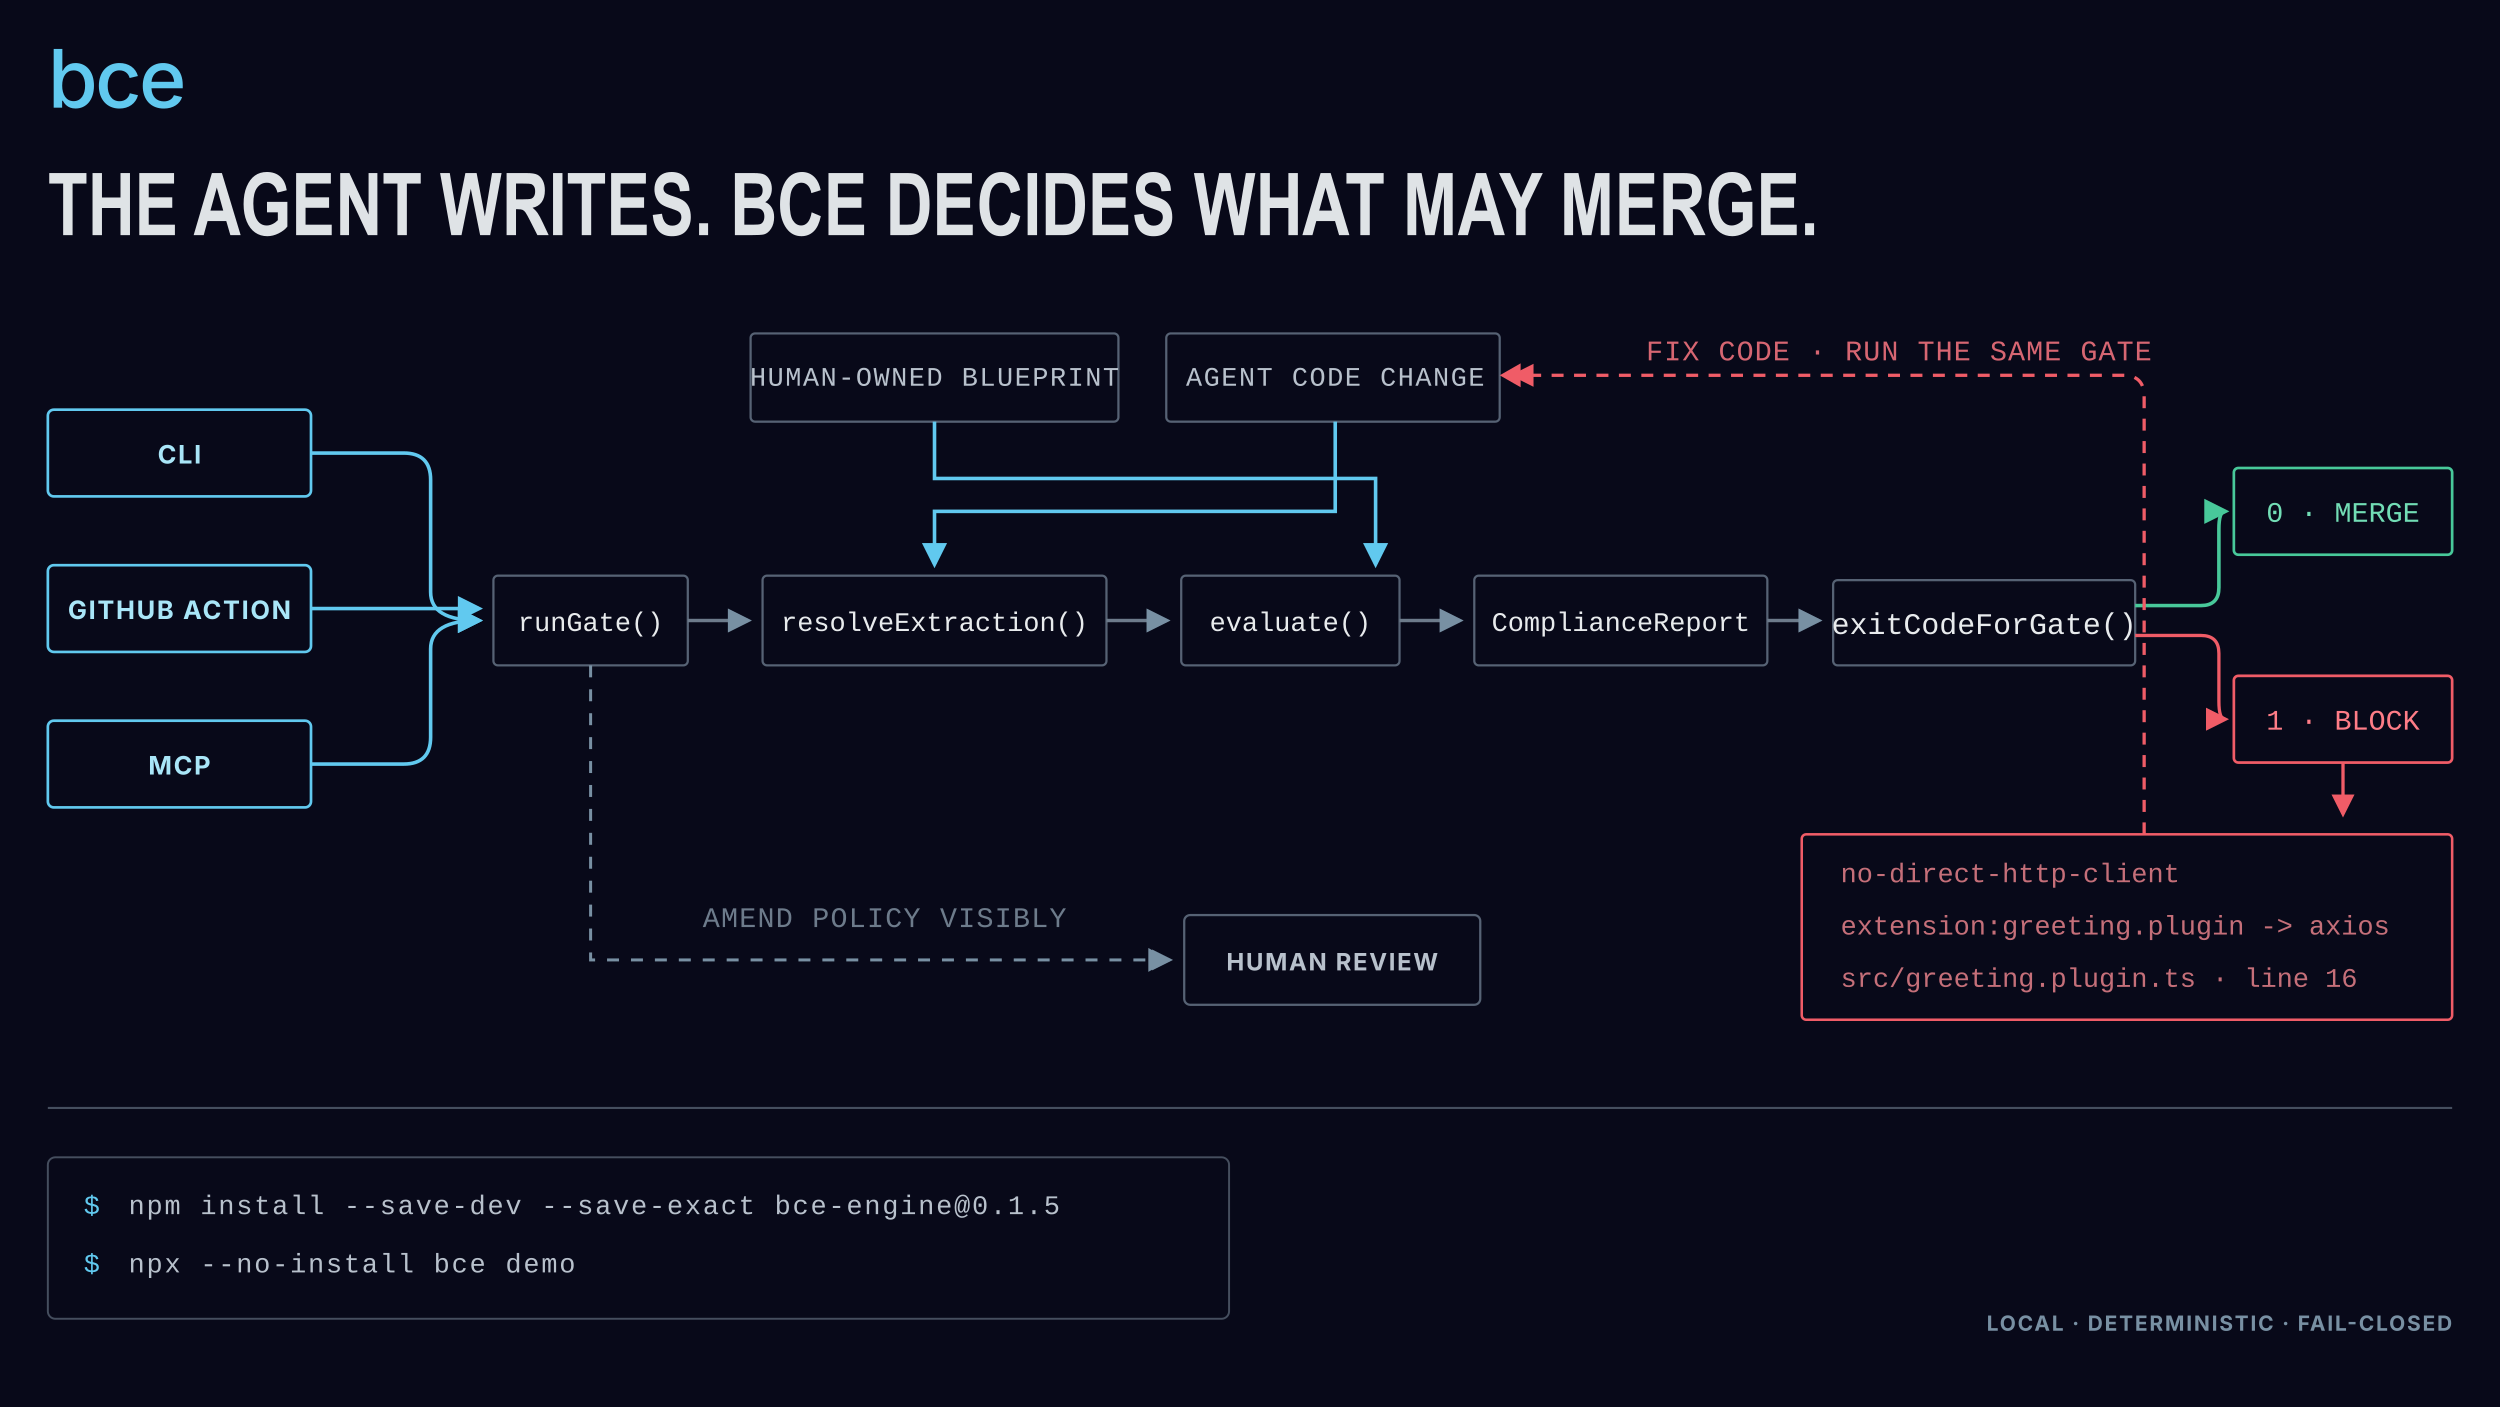
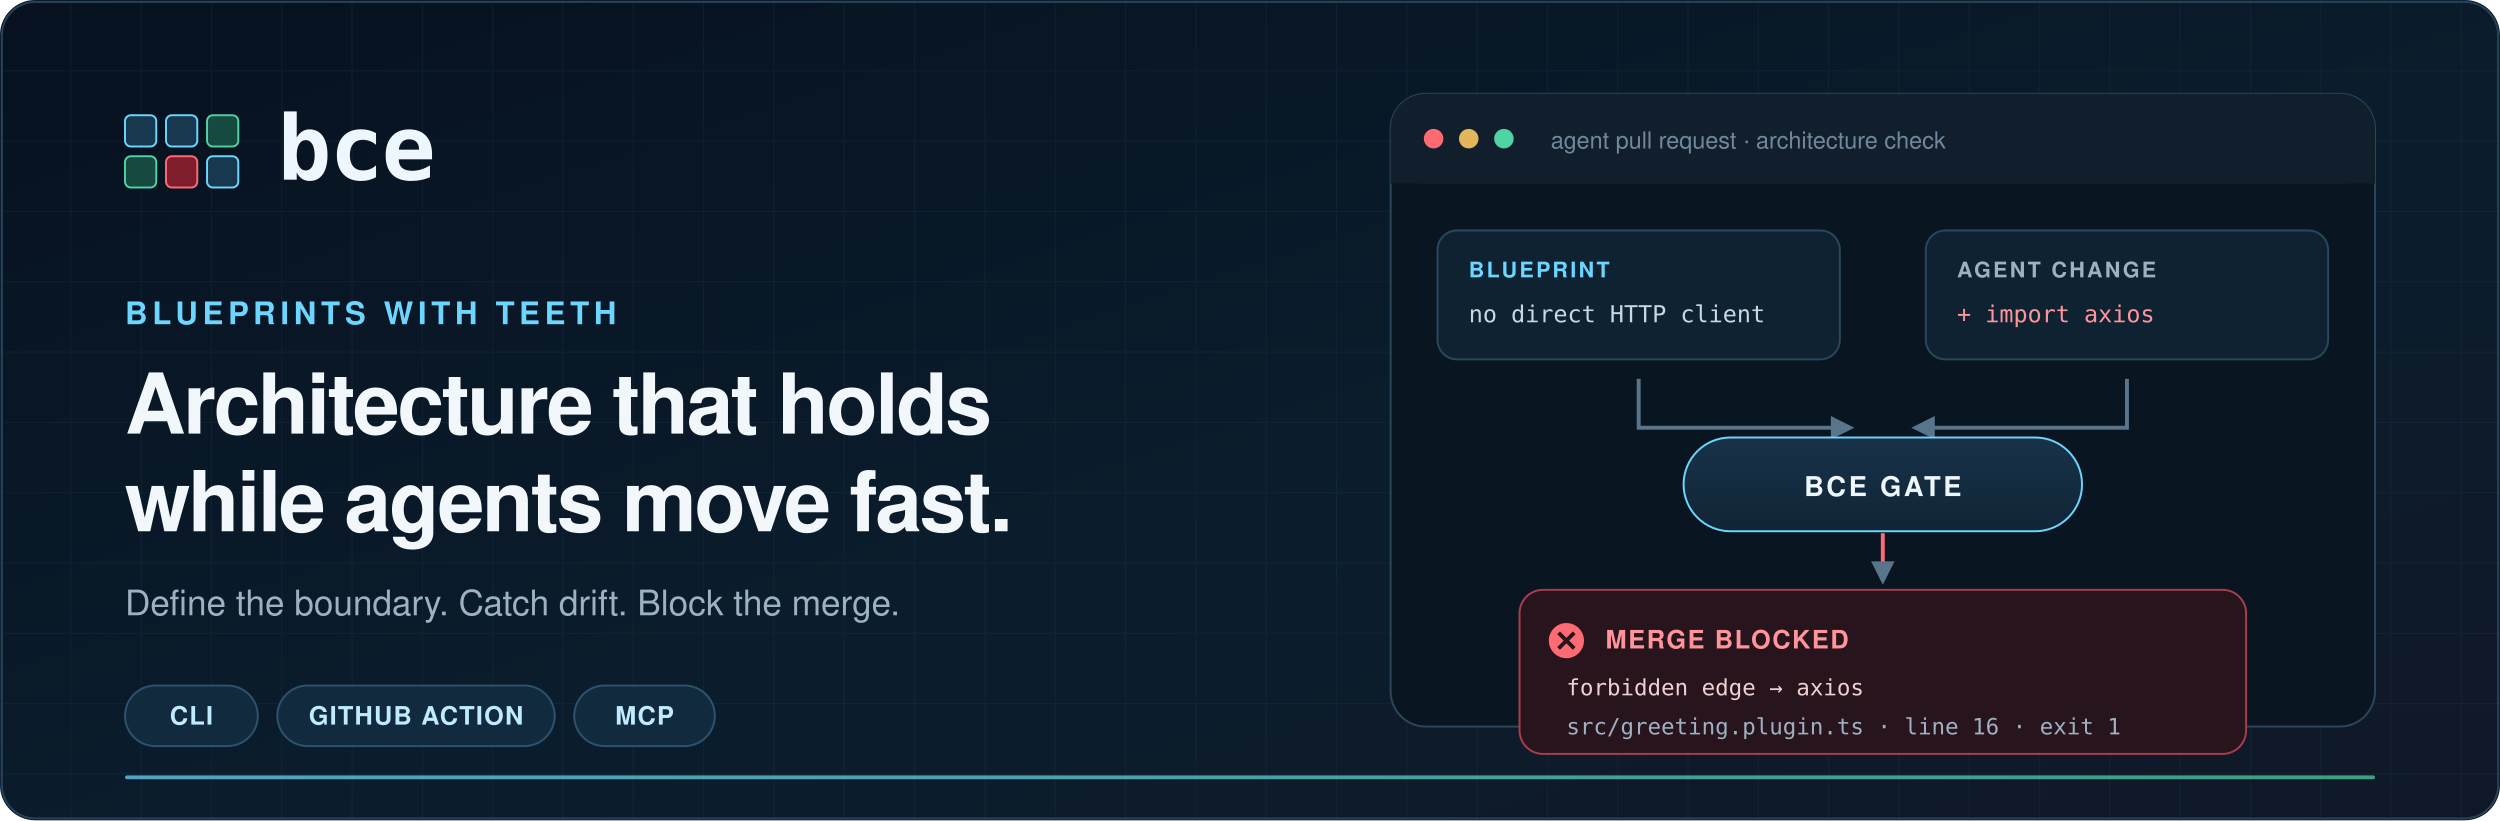
- <svg xmlns="http://www.w3.org/2000/svg" width="1672" height="941" viewBox="0 0 1672 941" role="img" aria-labelledby="title desc">
+ <svg xmlns="http://www.w3.org/2000/svg" width="1280" height="420" viewBox="0 0 1280 420" role="img" aria-labelledby="title desc">
  <defs>
-     <marker id="arrow-steel" viewBox="0 0 10 10" refX="8.2" refY="5" markerWidth="7" markerHeight="7" orient="auto">
-       <path d="M0 0L10 5L0 10Z" fill="#7890a3" />
+     <linearGradient id="bg" x1="0" y1="0" x2="1" y2="1">
+       <stop offset="0" stop-color="#07111f" />
+       <stop offset="0.58" stop-color="#0b1d2d" />
+       <stop offset="1" stop-color="#101827" />
+     </linearGradient>
+     <linearGradient id="brand" x1="0" y1="0" x2="1" y2="0">
+       <stop offset="0" stop-color="#6dd6ff" />
+       <stop offset="1" stop-color="#4ed3a3" />
+     </linearGradient>
+     <linearGradient id="gate" x1="0" y1="0" x2="0" y2="1">
+       <stop offset="0" stop-color="#183249" />
+       <stop offset="1" stop-color="#102536" />
+     </linearGradient>
+     <pattern id="grid" width="36" height="36" patternUnits="userSpaceOnUse">
+       <path d="M36 0H0V36" fill="none" stroke="#244058" stroke-width="1" stroke-opacity="0.22" />
+     </pattern>
+     <marker id="arrow" viewBox="0 0 10 10" refX="8" refY="5" markerWidth="6" markerHeight="6" orient="auto-start-reverse">
+       <path d="M0 0L10 5L0 10Z" fill="#58758c" />
    </marker>
-     <marker id="arrow-cyan" viewBox="0 0 10 10" refX="8.2" refY="5" markerWidth="7" markerHeight="7" orient="auto">
-       <path d="M0 0L10 5L0 10Z" fill="#61c9ef" />
-     </marker>
-     <marker id="arrow-green" viewBox="0 0 10 10" refX="8.2" refY="5" markerWidth="7" markerHeight="7" orient="auto">
-       <path d="M0 0L10 5L0 10Z" fill="#48c99a" />
-     </marker>
-     <marker id="arrow-red" viewBox="0 0 10 10" refX="8.2" refY="5" markerWidth="7" markerHeight="7" orient="auto">
-       <path d="M0 0L10 5L0 10Z" fill="#f05c67" />
-     </marker>
-     <style>
-       .display { font-family: "AvenirNextCondensed-Heavy", "Avenir Next Condensed", ui-sans-serif, sans-serif; }
-       .sans { font-family: ui-sans-serif, -apple-system, BlinkMacSystemFont, "Segoe UI", sans-serif; }
-       .mono { font-family: ui-monospace, "SFMono-Regular", Menlo, Consolas, "Liberation Mono", monospace; font-weight: 450; }
-       .node { fill: #080919; stroke: #566274; stroke-width: 1.5; }
-       .surface { fill: #080919; stroke: #61c9ef; stroke-width: 1.8; }
-       .route { fill: none; stroke: #6d7b8b; stroke-width: 2.3; marker-end: url(#arrow-steel); }
-       .route-cyan { fill: none; stroke: #61c9ef; stroke-width: 2.4; marker-end: url(#arrow-cyan); }
-       .route-red { fill: none; stroke: #f05c67; stroke-width: 2.2; marker-end: url(#arrow-red); }
-       .route-governance { fill: none; stroke: #7890a3; stroke-width: 2; stroke-dasharray: 8 8; marker-end: url(#arrow-steel); }
-     </style>
  </defs>
-   <rect width="1672" height="941" fill="#080919" />
-   <g class="sans">
-     <text x="32" y="72" font-size="54" font-weight="500" letter-spacing="-1.8" fill="#61c9ef">bce</text>
-     <g transform="translate(32 103) scale(.92 1)" fill="#dfe3e6" aria-hidden="true">
-       <g transform="translate(0 54.26172)">
-         <path d="M 11.129 0 L 11.129 -34.492 L 1.02 -34.492 L 1.02 -41.516 L 28.066 -41.516 L 28.066 -34.492 L 17.984 -34.492 L 17.984 0 Z M 11.129 0 " />
+   <rect width="1280" height="420" rx="18" fill="url(#bg)" />
+   <rect width="1280" height="420" rx="18" fill="url(#grid)" />
+   <rect x="1" y="1" width="1278" height="418" rx="17" fill="none" stroke="#274157" />
+   <g font-family="ui-sans-serif, -apple-system, BlinkMacSystemFont, Segoe UI, Helvetica, Arial, sans-serif">
+     <g transform="translate(64 58)">
+       <g aria-label="BCE mark">
+         <rect x="0" y="1" width="16" height="16" rx="3" fill="#17384f" stroke="#6dd6ff" />
+         <rect x="21" y="1" width="16" height="16" rx="3" fill="#17384f" stroke="#6dd6ff" />
+         <rect x="42" y="1" width="16" height="16" rx="3" fill="#164a40" stroke="#4ed3a3" />
+         <rect x="0" y="22" width="16" height="16" rx="3" fill="#164a40" stroke="#4ed3a3" />
+         <rect x="21" y="22" width="16" height="16" rx="3" fill="#7f1d2d" stroke="#ff6b73" />
+         <rect x="42" y="22" width="16" height="16" rx="3" fill="#17384f" stroke="#6dd6ff" />
      </g>
-       <g transform="translate(29 54.26172)">
-         <path d="M 3.484 0 L 3.484 -41.516 L 10.336 -41.516 L 10.336 -25.176 L 23.816 -25.176 L 23.816 -41.516 L 30.699 -41.516 L 30.699 0 L 23.816 0 L 23.816 -18.152 L 10.336 -18.152 L 10.336 0 Z M 3.484 0 " />
-       </g>
-       <g transform="translate(63 54.26172)">
-         <path d="M 3.484 0 L 3.484 -41.516 L 28.746 -41.516 L 28.746 -34.492 L 10.336 -34.492 L 10.336 -25.289 L 27.441 -25.289 L 27.441 -18.297 L 10.336 -18.297 L 10.336 -6.996 L 29.367 -6.996 L 29.367 0 Z M 3.484 0 " />
-       </g>
-       <g transform="translate(106 54.26172)">
-         <path d="M 34.156 0 L 26.68 0 L 23.703 -9.43 L 10.109 -9.43 L 7.305 0 L 0 0 L 13.254 -41.516 L 20.531 -41.516 Z M 21.496 -16.426 L 16.82 -31.832 L 12.207 -16.426 Z M 21.496 -16.426 " />
-       </g>
-       <g transform="translate(140 54.26172)">
-         <path d="M 19.312 -15.266 L 19.312 -22.258 L 34.125 -22.258 L 34.125 -5.719 C 32.633 -3.965 30.52 -2.453 27.781 -1.188 C 25.043 0.078 22.297 0.707 19.539 0.707 C 16.18 0.707 13.215 -0.117 10.648 -1.77 C 8.082 -3.422 6.047 -5.895 4.547 -9.191 C 3.047 -12.484 2.293 -16.359 2.293 -20.816 C 2.293 -25.383 3.055 -29.293 4.574 -32.539 C 6.094 -35.789 8.066 -38.215 10.492 -39.82 C 12.918 -41.422 15.82 -42.227 19.203 -42.227 C 23.262 -42.227 26.512 -41.191 28.957 -39.125 C 31.402 -37.059 32.973 -34.023 33.672 -30.02 L 26.875 -28.461 C 26.367 -30.594 25.43 -32.227 24.07 -33.359 C 22.711 -34.492 21.09 -35.062 19.203 -35.062 C 16.273 -35.062 13.906 -33.922 12.094 -31.648 C 10.281 -29.375 9.375 -25.902 9.375 -21.242 C 9.375 -16.238 10.355 -12.434 12.32 -9.828 C 14 -7.582 16.273 -6.457 19.145 -6.457 C 20.484 -6.457 21.879 -6.773 23.32 -7.406 C 24.766 -8.039 26.055 -8.902 27.188 -9.996 L 27.188 -15.266 Z M 19.312 -15.266 " />
-       </g>
-       <g transform="translate(177 54.26172)">
-         <path d="M 3.484 0 L 3.484 -41.516 L 28.746 -41.516 L 28.746 -34.492 L 10.336 -34.492 L 10.336 -25.289 L 27.441 -25.289 L 27.441 -18.297 L 10.336 -18.297 L 10.336 -6.996 L 29.367 -6.996 L 29.367 0 Z M 3.484 0 " />
-       </g>
-       <g transform="translate(209 54.26172)">
-         <path d="M 3.539 0 L 3.539 -41.516 L 10.223 -41.516 L 24.156 -13.793 L 24.156 -41.516 L 30.559 -41.516 L 30.559 0 L 23.648 0 L 9.941 -27.074 L 9.941 0 Z M 3.539 0 " />
-       </g>
-       <g transform="translate(243 54.26172)">
-         <path d="M 11.129 0 L 11.129 -34.492 L 1.02 -34.492 L 1.02 -41.516 L 28.066 -41.516 L 28.066 -34.492 L 17.984 -34.492 L 17.984 0 Z M 11.129 0 " />
-       </g>
-       <g transform="translate(285 54.26172)">
-         <path d="M 8.27 0 L 0.141 -41.516 L 7.195 -41.516 L 12.289 -13 L 18.523 -41.516 L 26.707 -41.516 L 32.68 -12.516 L 37.922 -41.516 L 44.832 -41.516 L 36.562 0 L 29.254 0 L 22.457 -31.039 L 15.719 0 Z M 8.27 0 " />
-       </g>
-       <g transform="translate(330 54.26172)">
-         <path d="M 3.484 0 L 3.484 -41.516 L 17.953 -41.516 C 21.656 -41.516 24.297 -41.145 25.883 -40.398 C 27.469 -39.652 28.773 -38.359 29.793 -36.52 C 30.812 -34.68 31.32 -32.473 31.32 -29.906 C 31.32 -26.66 30.543 -24.043 28.984 -22.062 C 27.43 -20.078 25.215 -18.832 22.344 -18.324 C 23.816 -17.266 25.035 -16.109 26 -14.855 C 26.961 -13.598 28.273 -11.348 29.934 -8.102 L 34.07 0 L 25.883 0 L 20.898 -9.035 C 19.105 -12.301 17.891 -14.344 17.246 -15.164 C 16.605 -15.984 15.926 -16.555 15.207 -16.863 C 14.492 -17.176 13.34 -17.332 11.754 -17.332 L 10.336 -17.332 L 10.336 0 Z M 10.336 -23.961 L 15.434 -23.961 C 18.551 -23.961 20.531 -24.098 21.383 -24.371 C 22.23 -24.645 22.922 -25.195 23.449 -26.027 C 23.977 -26.859 24.242 -27.961 24.242 -29.34 C 24.242 -30.66 23.977 -31.723 23.449 -32.527 C 22.922 -33.328 22.203 -33.879 21.297 -34.184 C 20.656 -34.391 18.797 -34.492 15.719 -34.492 L 10.336 -34.492 Z M 10.336 -23.961 " />
-       </g>
-       <g transform="translate(364 54.26172)">
-         <path d="M 3.258 0 L 3.258 -41.516 L 10.109 -41.516 L 10.109 0 Z M 3.258 0 " />
-       </g>
-       <g transform="translate(377 54.26172)">
-         <path d="M 11.129 0 L 11.129 -34.492 L 1.02 -34.492 L 1.02 -41.516 L 28.066 -41.516 L 28.066 -34.492 L 17.984 -34.492 L 17.984 0 Z M 11.129 0 " />
-       </g>
-       <g transform="translate(406 54.26172)">
-         <path d="M 3.484 0 L 3.484 -41.516 L 28.746 -41.516 L 28.746 -34.492 L 10.336 -34.492 L 10.336 -25.289 L 27.441 -25.289 L 27.441 -18.297 L 10.336 -18.297 L 10.336 -6.996 L 29.367 -6.996 L 29.367 0 Z M 3.484 0 " />
-       </g>
-       <g transform="translate(438 54.26172)">
-         <path d="M 1.727 -13.508 L 8.438 -14.301 C 9.195 -8.996 11.668 -6.344 15.859 -6.344 C 17.938 -6.344 19.57 -6.887 20.758 -7.973 C 21.949 -9.059 22.543 -10.402 22.543 -12.008 C 22.543 -12.953 22.336 -13.754 21.922 -14.414 C 21.504 -15.074 20.871 -15.617 20.023 -16.043 C 19.172 -16.469 17.113 -17.18 13.848 -18.18 C 10.922 -19.07 8.781 -20.031 7.422 -21.07 C 6.062 -22.109 4.98 -23.473 4.176 -25.164 C 3.375 -26.852 2.973 -28.668 2.973 -30.613 C 2.973 -32.879 3.488 -34.918 4.516 -36.73 C 5.547 -38.543 6.969 -39.914 8.781 -40.836 C 10.594 -41.762 12.828 -42.227 15.492 -42.227 C 19.492 -42.227 22.617 -41.141 24.867 -38.969 C 27.113 -36.797 28.301 -33.691 28.434 -29.652 L 21.551 -29.281 C 21.25 -31.512 20.598 -33.07 19.598 -33.957 C 18.598 -34.844 17.172 -35.289 15.32 -35.289 C 13.469 -35.289 12.047 -34.898 11.047 -34.125 C 10.047 -33.352 9.543 -32.391 9.543 -31.238 C 9.543 -30.105 9.996 -29.152 10.902 -28.375 C 11.809 -27.602 13.895 -26.754 17.164 -25.828 C 20.617 -24.828 23.113 -23.773 24.652 -22.672 C 26.191 -21.566 27.367 -20.141 28.18 -18.395 C 28.992 -16.648 29.398 -14.527 29.398 -12.035 C 29.398 -8.43 28.289 -5.398 26.07 -2.945 C 23.852 -0.492 20.383 0.734 15.66 0.734 C 7.316 0.734 2.672 -4.012 1.727 -13.508 Z M 1.727 -13.508 " />
-       </g>
-       <g transform="translate(470 54.26172)">
-         <path d="M 3.426 0 L 3.426 -7.957 L 9.969 -7.957 L 9.969 0 Z M 3.426 0 " />
-       </g>
-       <g transform="translate(496 54.26172)">
-         <path d="M 3.453 -41.516 L 17.078 -41.516 C 20.797 -41.516 23.41 -41.18 24.922 -40.5 C 26.434 -39.82 27.707 -38.621 28.746 -36.902 C 29.785 -35.184 30.305 -33.238 30.305 -31.066 C 30.305 -29.066 29.859 -27.258 28.973 -25.645 C 28.086 -24.031 26.934 -22.836 25.516 -22.062 C 27.535 -21.344 29.117 -20.117 30.262 -18.379 C 31.402 -16.641 31.973 -14.527 31.973 -12.035 C 31.973 -9.016 31.246 -6.461 29.793 -4.375 C 28.34 -2.289 26.621 -1 24.641 -0.508 C 23.262 -0.168 20.059 0 15.039 0 L 3.453 0 Z M 10.309 -34.609 L 10.309 -25.008 L 14.84 -25.008 C 17.559 -25.008 19.238 -25.055 19.883 -25.148 C 21.051 -25.336 21.969 -25.832 22.629 -26.637 C 23.289 -27.438 23.617 -28.527 23.617 -29.906 C 23.617 -31.133 23.352 -32.129 22.812 -32.895 C 22.273 -33.66 21.621 -34.137 20.859 -34.324 C 20.094 -34.512 17.898 -34.609 14.273 -34.609 Z M 10.309 -18.098 L 10.309 -6.996 L 16.68 -6.996 C 19.477 -6.996 21.27 -7.141 22.062 -7.434 C 22.855 -7.727 23.52 -8.301 24.059 -9.16 C 24.598 -10.02 24.867 -11.109 24.867 -12.434 C 24.867 -13.793 24.578 -14.91 24 -15.789 C 23.426 -16.668 22.66 -17.27 21.707 -17.602 C 20.754 -17.93 18.805 -18.098 15.859 -18.098 Z M 10.309 -18.098 " />
-       </g>
-       <g transform="translate(530 54.26172)">
-         <path d="M 25.262 -15.266 L 31.918 -12.688 C 30.879 -8.043 29.152 -4.648 26.734 -2.508 C 24.316 -0.363 21.344 0.707 17.812 0.707 C 13.375 0.707 9.781 -1 7.023 -4.418 C 3.852 -8.363 2.266 -13.688 2.266 -20.391 C 2.266 -27.469 3.859 -33.012 7.051 -37.016 C 9.828 -40.488 13.555 -42.227 18.238 -42.227 C 22.051 -42.227 25.242 -40.922 27.812 -38.316 C 29.641 -36.469 30.984 -33.719 31.832 -30.078 L 25.035 -28.094 C 24.602 -30.34 23.738 -32.062 22.445 -33.262 C 21.152 -34.461 19.625 -35.062 17.871 -35.062 C 15.359 -35.062 13.312 -33.965 11.727 -31.773 C 10.141 -29.586 9.344 -25.969 9.344 -20.93 C 9.344 -15.699 10.121 -11.98 11.668 -9.77 C 13.215 -7.562 15.227 -6.457 17.699 -6.457 C 19.512 -6.457 21.078 -7.16 22.402 -8.566 C 23.723 -9.973 24.676 -12.207 25.262 -15.266 Z M 25.262 -15.266 " />
-       </g>
-       <g transform="translate(564 54.26172)">
-         <path d="M 3.484 0 L 3.484 -41.516 L 28.746 -41.516 L 28.746 -34.492 L 10.336 -34.492 L 10.336 -25.289 L 27.441 -25.289 L 27.441 -18.297 L 10.336 -18.297 L 10.336 -6.996 L 29.367 -6.996 L 29.367 0 Z M 3.484 0 " />
-       </g>
-       <g transform="translate(609 54.26172)">
-         <path d="M 3.426 -41.516 L 15.973 -41.516 C 19.145 -41.516 21.539 -41.164 23.152 -40.457 C 24.766 -39.75 26.254 -38.555 27.613 -36.875 C 28.973 -35.195 30.039 -33.012 30.812 -30.332 C 31.586 -27.648 31.973 -24.316 31.973 -20.336 C 31.973 -16.746 31.566 -13.625 30.758 -10.973 C 29.945 -8.32 28.914 -6.223 27.668 -4.672 C 26.422 -3.125 24.918 -1.957 23.152 -1.176 C 21.387 -0.391 19.117 0 16.34 0 L 3.426 0 Z M 10.281 -34.492 L 10.281 -6.996 L 15.434 -6.996 C 17.645 -6.996 19.242 -7.203 20.234 -7.617 C 21.227 -8.031 22.039 -8.66 22.672 -9.5 C 23.305 -10.34 23.828 -11.668 24.242 -13.48 C 24.656 -15.293 24.867 -17.68 24.867 -20.645 C 24.867 -23.723 24.652 -26.148 24.227 -27.922 C 23.805 -29.699 23.141 -31.094 22.246 -32.117 C 21.348 -33.137 20.258 -33.805 18.977 -34.125 C 18.012 -34.371 16.152 -34.492 13.395 -34.492 Z M 10.281 -34.492 " />
-       </g>
-       <g transform="translate(643 54.26172)">
-         <path d="M 3.484 0 L 3.484 -41.516 L 28.746 -41.516 L 28.746 -34.492 L 10.336 -34.492 L 10.336 -25.289 L 27.441 -25.289 L 27.441 -18.297 L 10.336 -18.297 L 10.336 -6.996 L 29.367 -6.996 L 29.367 0 Z M 3.484 0 " />
-       </g>
-       <g transform="translate(675 54.26172)">
-         <path d="M 25.262 -15.266 L 31.918 -12.688 C 30.879 -8.043 29.152 -4.648 26.734 -2.508 C 24.316 -0.363 21.344 0.707 17.812 0.707 C 13.375 0.707 9.781 -1 7.023 -4.418 C 3.852 -8.363 2.266 -13.688 2.266 -20.391 C 2.266 -27.469 3.859 -33.012 7.051 -37.016 C 9.828 -40.488 13.555 -42.227 18.238 -42.227 C 22.051 -42.227 25.242 -40.922 27.812 -38.316 C 29.641 -36.469 30.984 -33.719 31.832 -30.078 L 25.035 -28.094 C 24.602 -30.34 23.738 -32.062 22.445 -33.262 C 21.152 -34.461 19.625 -35.062 17.871 -35.062 C 15.359 -35.062 13.312 -33.965 11.727 -31.773 C 10.141 -29.586 9.344 -25.969 9.344 -20.93 C 9.344 -15.699 10.121 -11.98 11.668 -9.77 C 13.215 -7.562 15.227 -6.457 17.699 -6.457 C 19.512 -6.457 21.078 -7.16 22.402 -8.566 C 23.723 -9.973 24.676 -12.207 25.262 -15.266 Z M 25.262 -15.266 " />
-       </g>
-       <g transform="translate(709 54.26172)">
-         <path d="M 3.258 0 L 3.258 -41.516 L 10.109 -41.516 L 10.109 0 Z M 3.258 0 " />
-       </g>
-       <g transform="translate(722 54.26172)">
-         <path d="M 3.426 -41.516 L 15.973 -41.516 C 19.145 -41.516 21.539 -41.164 23.152 -40.457 C 24.766 -39.75 26.254 -38.555 27.613 -36.875 C 28.973 -35.195 30.039 -33.012 30.812 -30.332 C 31.586 -27.648 31.973 -24.316 31.973 -20.336 C 31.973 -16.746 31.566 -13.625 30.758 -10.973 C 29.945 -8.32 28.914 -6.223 27.668 -4.672 C 26.422 -3.125 24.918 -1.957 23.152 -1.176 C 21.387 -0.391 19.117 0 16.34 0 L 3.426 0 Z M 10.281 -34.492 L 10.281 -6.996 L 15.434 -6.996 C 17.645 -6.996 19.242 -7.203 20.234 -7.617 C 21.227 -8.031 22.039 -8.66 22.672 -9.5 C 23.305 -10.34 23.828 -11.668 24.242 -13.48 C 24.656 -15.293 24.867 -17.68 24.867 -20.645 C 24.867 -23.723 24.652 -26.148 24.227 -27.922 C 23.805 -29.699 23.141 -31.094 22.246 -32.117 C 21.348 -33.137 20.258 -33.805 18.977 -34.125 C 18.012 -34.371 16.152 -34.492 13.395 -34.492 Z M 10.281 -34.492 " />
-       </g>
-       <g transform="translate(756 54.26172)">
-         <path d="M 3.484 0 L 3.484 -41.516 L 28.746 -41.516 L 28.746 -34.492 L 10.336 -34.492 L 10.336 -25.289 L 27.441 -25.289 L 27.441 -18.297 L 10.336 -18.297 L 10.336 -6.996 L 29.367 -6.996 L 29.367 0 Z M 3.484 0 " />
-       </g>
-       <g transform="translate(788 54.26172)">
-         <path d="M 1.727 -13.508 L 8.438 -14.301 C 9.195 -8.996 11.668 -6.344 15.859 -6.344 C 17.938 -6.344 19.57 -6.887 20.758 -7.973 C 21.949 -9.059 22.543 -10.402 22.543 -12.008 C 22.543 -12.953 22.336 -13.754 21.922 -14.414 C 21.504 -15.074 20.871 -15.617 20.023 -16.043 C 19.172 -16.469 17.113 -17.18 13.848 -18.18 C 10.922 -19.07 8.781 -20.031 7.422 -21.07 C 6.062 -22.109 4.98 -23.473 4.176 -25.164 C 3.375 -26.852 2.973 -28.668 2.973 -30.613 C 2.973 -32.879 3.488 -34.918 4.516 -36.73 C 5.547 -38.543 6.969 -39.914 8.781 -40.836 C 10.594 -41.762 12.828 -42.227 15.492 -42.227 C 19.492 -42.227 22.617 -41.141 24.867 -38.969 C 27.113 -36.797 28.301 -33.691 28.434 -29.652 L 21.551 -29.281 C 21.25 -31.512 20.598 -33.07 19.598 -33.957 C 18.598 -34.844 17.172 -35.289 15.32 -35.289 C 13.469 -35.289 12.047 -34.898 11.047 -34.125 C 10.047 -33.352 9.543 -32.391 9.543 -31.238 C 9.543 -30.105 9.996 -29.152 10.902 -28.375 C 11.809 -27.602 13.895 -26.754 17.164 -25.828 C 20.617 -24.828 23.113 -23.773 24.652 -22.672 C 26.191 -21.566 27.367 -20.141 28.18 -18.395 C 28.992 -16.648 29.398 -14.527 29.398 -12.035 C 29.398 -8.43 28.289 -5.398 26.07 -2.945 C 23.852 -0.492 20.383 0.734 15.66 0.734 C 7.316 0.734 2.672 -4.012 1.727 -13.508 Z M 1.727 -13.508 " />
-       </g>
-       <g transform="translate(833 54.26172)">
-         <path d="M 8.27 0 L 0.141 -41.516 L 7.195 -41.516 L 12.289 -13 L 18.523 -41.516 L 26.707 -41.516 L 32.68 -12.516 L 37.922 -41.516 L 44.832 -41.516 L 36.562 0 L 29.254 0 L 22.457 -31.039 L 15.719 0 Z M 8.27 0 " />
-       </g>
-       <g transform="translate(878 54.26172)">
-         <path d="M 3.484 0 L 3.484 -41.516 L 10.336 -41.516 L 10.336 -25.176 L 23.816 -25.176 L 23.816 -41.516 L 30.699 -41.516 L 30.699 0 L 23.816 0 L 23.816 -18.152 L 10.336 -18.152 L 10.336 0 Z M 3.484 0 " />
-       </g>
-       <g transform="translate(912 54.26172)">
-         <path d="M 34.156 0 L 26.68 0 L 23.703 -9.43 L 10.109 -9.43 L 7.305 0 L 0 0 L 13.254 -41.516 L 20.531 -41.516 Z M 21.496 -16.426 L 16.82 -31.832 L 12.207 -16.426 Z M 21.496 -16.426 " />
-       </g>
-       <g transform="translate(943 54.26172)">
-         <path d="M 11.129 0 L 11.129 -34.492 L 1.02 -34.492 L 1.02 -41.516 L 28.066 -41.516 L 28.066 -34.492 L 17.984 -34.492 L 17.984 0 Z M 11.129 0 " />
-       </g>
-       <g transform="translate(985 54.26172)">
-         <path d="M 3.371 0 L 3.371 -41.516 L 13.648 -41.516 L 19.824 -13.195 L 25.941 -41.516 L 36.25 -41.516 L 36.25 0 L 29.879 0 L 29.879 -32.68 L 23.109 0 L 16.484 0 L 9.77 -32.68 L 9.77 0 Z M 3.371 0 " />
-       </g>
-       <g transform="translate(1025 54.26172)">
-         <path d="M 34.156 0 L 26.68 0 L 23.703 -9.43 L 10.109 -9.43 L 7.305 0 L 0 0 L 13.254 -41.516 L 20.531 -41.516 Z M 21.496 -16.426 L 16.82 -31.832 L 12.207 -16.426 Z M 21.496 -16.426 " />
-       </g>
-       <g transform="translate(1055 54.26172)">
-         <path d="M 12.406 0 L 12.406 -17.473 L -0.055 -41.516 L 7.984 -41.516 L 16 -25.094 L 23.875 -41.516 L 31.773 -41.516 L 19.258 -17.418 L 19.258 0 Z M 12.406 0 " />
-       </g>
-       <g transform="translate(1099 54.26172)">
-         <path d="M 3.371 0 L 3.371 -41.516 L 13.648 -41.516 L 19.824 -13.195 L 25.941 -41.516 L 36.25 -41.516 L 36.25 0 L 29.879 0 L 29.879 -32.68 L 23.109 0 L 16.484 0 L 9.77 -32.68 L 9.77 0 Z M 3.371 0 " />
-       </g>
-       <g transform="translate(1139 54.26172)">
-         <path d="M 3.484 0 L 3.484 -41.516 L 28.746 -41.516 L 28.746 -34.492 L 10.336 -34.492 L 10.336 -25.289 L 27.441 -25.289 L 27.441 -18.297 L 10.336 -18.297 L 10.336 -6.996 L 29.367 -6.996 L 29.367 0 Z M 3.484 0 " />
-       </g>
-       <g transform="translate(1171 54.26172)">
-         <path d="M 3.484 0 L 3.484 -41.516 L 17.953 -41.516 C 21.656 -41.516 24.297 -41.145 25.883 -40.398 C 27.469 -39.652 28.773 -38.359 29.793 -36.52 C 30.812 -34.68 31.32 -32.473 31.32 -29.906 C 31.32 -26.66 30.543 -24.043 28.984 -22.062 C 27.43 -20.078 25.215 -18.832 22.344 -18.324 C 23.816 -17.266 25.035 -16.109 26 -14.855 C 26.961 -13.598 28.273 -11.348 29.934 -8.102 L 34.07 0 L 25.883 0 L 20.898 -9.035 C 19.105 -12.301 17.891 -14.344 17.246 -15.164 C 16.605 -15.984 15.926 -16.555 15.207 -16.863 C 14.492 -17.176 13.34 -17.332 11.754 -17.332 L 10.336 -17.332 L 10.336 0 Z M 10.336 -23.961 L 15.434 -23.961 C 18.551 -23.961 20.531 -24.098 21.383 -24.371 C 22.23 -24.645 22.922 -25.195 23.449 -26.027 C 23.977 -26.859 24.242 -27.961 24.242 -29.34 C 24.242 -30.66 23.977 -31.723 23.449 -32.527 C 22.922 -33.328 22.203 -33.879 21.297 -34.184 C 20.656 -34.391 18.797 -34.492 15.719 -34.492 L 10.336 -34.492 Z M 10.336 -23.961 " />
-       </g>
-       <g transform="translate(1205 54.26172)">
-         <path d="M 19.312 -15.266 L 19.312 -22.258 L 34.125 -22.258 L 34.125 -5.719 C 32.633 -3.965 30.52 -2.453 27.781 -1.188 C 25.043 0.078 22.297 0.707 19.539 0.707 C 16.18 0.707 13.215 -0.117 10.648 -1.77 C 8.082 -3.422 6.047 -5.895 4.547 -9.191 C 3.047 -12.484 2.293 -16.359 2.293 -20.816 C 2.293 -25.383 3.055 -29.293 4.574 -32.539 C 6.094 -35.789 8.066 -38.215 10.492 -39.82 C 12.918 -41.422 15.82 -42.227 19.203 -42.227 C 23.262 -42.227 26.512 -41.191 28.957 -39.125 C 31.402 -37.059 32.973 -34.023 33.672 -30.02 L 26.875 -28.461 C 26.367 -30.594 25.43 -32.227 24.07 -33.359 C 22.711 -34.492 21.09 -35.062 19.203 -35.062 C 16.273 -35.062 13.906 -33.922 12.094 -31.648 C 10.281 -29.375 9.375 -25.902 9.375 -21.242 C 9.375 -16.238 10.355 -12.434 12.32 -9.828 C 14 -7.582 16.273 -6.457 19.145 -6.457 C 20.484 -6.457 21.879 -6.773 23.32 -7.406 C 24.766 -8.039 26.055 -8.902 27.188 -9.996 L 27.188 -15.266 Z M 19.312 -15.266 " />
-       </g>
-       <g transform="translate(1242 54.26172)">
-         <path d="M 3.484 0 L 3.484 -41.516 L 28.746 -41.516 L 28.746 -34.492 L 10.336 -34.492 L 10.336 -25.289 L 27.441 -25.289 L 27.441 -18.297 L 10.336 -18.297 L 10.336 -6.996 L 29.367 -6.996 L 29.367 0 Z M 3.484 0 " />
-       </g>
-       <g transform="translate(1274 54.26172)">
-         <path d="M 3.426 0 L 3.426 -7.957 L 9.969 -7.957 L 9.969 0 Z M 3.426 0 " />
+       <text x="78" y="34" font-family="ui-monospace, SFMono-Regular, Menlo, Consolas, monospace" font-size="46" font-weight="750" fill="#eef7ff" letter-spacing="-1">bce</text>
+       <text x="0" y="108" font-size="16" font-weight="700" fill="#6dd6ff" letter-spacing="2.4">BLUEPRINTS WITH TEETH</text>
+       <text x="0" y="164" font-size="43" font-weight="760" fill="#f2f7fb" letter-spacing="-1.2">Architecture that holds</text>
+       <text x="0" y="214" font-size="43" font-weight="760" fill="#f2f7fb" letter-spacing="-1.2">while agents move fast.</text>
+       <text x="0" y="257" font-size="18" fill="#9db1c2">Define the boundary. Catch drift. Block the merge.</text>
+       <g transform="translate(0 293)" font-size="13" font-weight="650" letter-spacing="0.6">
+         <rect width="68" height="31" rx="15.5" fill="#122a3d" stroke="#2c536e" />
+         <text x="34" y="20" text-anchor="middle" fill="#bfeaff">CLI</text>
+         <rect x="78" width="142" height="31" rx="15.5" fill="#122a3d" stroke="#2c536e" />
+         <text x="149" y="20" text-anchor="middle" fill="#bfeaff">GITHUB ACTION</text>
+         <rect x="230" width="72" height="31" rx="15.5" fill="#122a3d" stroke="#2c536e" />
+         <text x="266" y="20" text-anchor="middle" fill="#bfeaff">MCP</text>
      </g>
    </g>
-     <g>
-       <rect class="node" x="502" y="223" width="246" height="59" rx="3" />
-       <text class="mono" x="625" y="258" text-anchor="middle" font-size="18" letter-spacing="1" fill="#b8c1cc">HUMAN-OWNED BLUEPRINT</text>
-       <path class="route-cyan" d="M625 282V320H920V377" />
-       <rect class="node" x="780" y="223" width="223" height="59" rx="3" />
-       <text class="mono" x="893" y="258" text-anchor="middle" font-size="18" letter-spacing="1" fill="#b8c1cc">AGENT CODE CHANGE</text>
-       <path class="route-cyan" d="M893 282V342H625V377" />
+     <g transform="translate(712 48)">
+       <rect width="504" height="324" rx="18" fill="#0a1522" stroke="#2b465b" />
+       <rect width="504" height="46" rx="18" fill="#111f2d" />
+       <rect y="30" width="504" height="16" fill="#111f2d" />
+       <circle cx="22" cy="23" r="5" fill="#ff6b73" />
+       <circle cx="40" cy="23" r="5" fill="#e4b65b" />
+       <circle cx="58" cy="23" r="5" fill="#4ed3a3" />
+       <text x="82" y="28" font-size="12" fill="#71889a">agent pull request · architecture check</text>
+       <g transform="translate(24 70)">
+         <rect width="206" height="66" rx="10" fill="#0f2232" stroke="#29475d" />
+         <text x="16" y="24" font-size="11" font-weight="700" fill="#6dd6ff" letter-spacing="1.2">BLUEPRINT</text>
+         <text x="16" y="47" font-family="ui-monospace, SFMono-Regular, Menlo, monospace" font-size="12" fill="#c9d8e3">no direct HTTP client</text>
+         <rect x="250" width="206" height="66" rx="10" fill="#0f2232" stroke="#29475d" />
+         <text x="266" y="24" font-size="11" font-weight="700" fill="#9db1c2" letter-spacing="1.2">AGENT CHANGE</text>
+         <text x="266" y="47" font-family="ui-monospace, SFMono-Regular, Menlo, monospace" font-size="12" fill="#ff959a">+ import axios</text>
+         <path d="M103 76V101H211" fill="none" stroke="#58758c" stroke-width="2" marker-end="url(#arrow)" />
+         <path d="M353 76V101H245" fill="none" stroke="#58758c" stroke-width="2" marker-end="url(#arrow)" />
+         <rect x="126" y="106" width="204" height="48" rx="24" fill="url(#gate)" stroke="#6dd6ff" />
+         <text x="228" y="136" text-anchor="middle" font-size="14" font-weight="750" fill="#eef7ff" letter-spacing="1.4">BCE GATE</text>
+         <path d="M228 155V179" fill="none" stroke="#ff6b73" stroke-width="2" marker-end="url(#arrow)" />
+         <rect x="42" y="184" width="372" height="84" rx="12" fill="#28141d" stroke="#a83e4d" />
+         <circle cx="66" cy="210" r="9" fill="#ff6b73" />
+         <path d="M62 206L70 214M70 206L62 214" stroke="#28141d" stroke-width="2" />
+         <text x="86" y="214" font-size="13" font-weight="750" fill="#ff959a" letter-spacing="0.8">MERGE BLOCKED</text>
+         <text x="66" y="238" font-family="ui-monospace, SFMono-Regular, Menlo, monospace" font-size="11.5" fill="#efd1d4">forbidden edge → axios</text>
+         <text x="66" y="258" font-family="ui-monospace, SFMono-Regular, Menlo, monospace" font-size="11.5" fill="#9db1c2">src/greeting.plugin.ts · line 16 · exit 1</text>
+       </g>
    </g>
-     <g font-size="17" font-weight="650" letter-spacing="1.1" fill="#a9e6f8">
-       <rect class="surface" x="32" y="274" width="176" height="58" rx="4" />
-       <text x="120" y="310" text-anchor="middle">CLI</text>
-       <rect class="surface" x="32" y="378" width="176" height="58" rx="4" />
-       <text x="120" y="414" text-anchor="middle">GITHUB ACTION</text>
-       <rect class="surface" x="32" y="482" width="176" height="58" rx="4" />
-       <text x="120" y="518" text-anchor="middle">MCP</text>
-     </g>
-     <path class="route-cyan" d="M208 303H270Q288 303 288 321V396Q288 415 320 415" />
-     <path class="route-cyan" d="M208 407H320" />
-     <path class="route-cyan" d="M208 511H270Q288 511 288 493V434Q288 415 320 415" />
-     <g class="mono" font-size="18" fill="#e8ebed">
-       <rect class="node" x="330" y="385" width="130" height="60" rx="3" />
-       <text x="395" y="422" text-anchor="middle">runGate()</text>
-       <rect class="node" x="510" y="385" width="230" height="60" rx="3" />
-       <text x="625" y="422" text-anchor="middle">resolveExtraction()</text>
-       <rect class="node" x="790" y="385" width="146" height="60" rx="3" />
-       <text x="863" y="422" text-anchor="middle">evaluate()</text>
-       <rect class="node" x="986" y="385" width="196" height="60" rx="3" />
-       <text x="1084" y="422" text-anchor="middle">ComplianceReport</text>
-       <rect class="node" x="1226" y="388" width="202" height="57" rx="3" />
-       <text x="1327" y="424" text-anchor="middle" font-size="20">exitCodeForGate()</text>
-     </g>
-     <path class="route" d="M460 415H500" />
-     <path class="route" d="M740 415H780" />
-     <path class="route" d="M936 415H976" />
-     <path class="route" d="M1182 415H1216" />
-     <g class="mono" font-size="19" font-weight="650">
-       <path d="M1428 405H1472Q1484 405 1484 393V354Q1484 342 1488 342" fill="none" stroke="#48c99a" stroke-width="2.4" marker-end="url(#arrow-green)" />
-       <rect x="1494" y="313" width="146" height="58" rx="3" fill="#080919" stroke="#48c99a" stroke-width="1.8" />
-       <text x="1567" y="349" text-anchor="middle" fill="#72ddb5">0 · MERGE</text>
-       <path class="route-red" d="M1428 425H1472Q1484 425 1484 437V469Q1484 481 1488 481" />
-       <rect x="1494" y="452" width="146" height="58" rx="3" fill="#080919" stroke="#f05c67" stroke-width="1.8" />
-       <text x="1567" y="488" text-anchor="middle" fill="#ff7d87">1 · BLOCK</text>
-     </g>
-     <path class="route-red" d="M1567 510V544" />
-     <rect x="1205" y="558" width="435" height="124" rx="3" fill="#080919" stroke="#f05c67" stroke-width="1.7" />
-     <g class="mono" font-size="18" fill="#c56f79">
-       <text x="1231" y="590">no-direct-http-client</text>
-       <text x="1231" y="625">extension:greeting.plugin -&gt; axios</text>
-       <text x="1231" y="660">src/greeting.plugin.ts · line 16</text>
-     </g>
-     <path class="route-red" stroke-dasharray="8 7" d="M1434 558V265Q1434 251 1420 251H1013" />
-     <path d="M1003 251L1017 243V259Z" fill="#f05c67" />
-     <text class="mono" x="1270" y="241" text-anchor="middle" font-size="19" letter-spacing="0.7" fill="#d76672">FIX CODE · RUN THE SAME GATE</text>
-     <rect class="node" x="792" y="612" width="198" height="60" rx="4" />
-     <text x="891" y="649" text-anchor="middle" font-size="16" font-weight="650" letter-spacing="1.1" fill="#b8c1cc">HUMAN REVIEW</text>
-     <path class="route-governance" d="M395 445V642H782" />
-     <path d="M782 642L768 634V650Z" fill="#7890a3" />
-     <text class="mono" x="470" y="620" font-size="19" letter-spacing="0.8" fill="#6d7b8b">AMEND POLICY VISIBLY</text>
-     <line x1="32" y1="741" x2="1640" y2="741" stroke="#454e5e" stroke-width="1.4" />
-     <g class="mono" font-size="18" font-weight="400" letter-spacing="1.2">
-       <rect x="32" y="774" width="790" height="108" rx="5" fill="#080919" stroke="#454e5e" stroke-width="1.3" />
-       <text x="56" y="812" fill="#61c9ef">$</text>
-       <text x="86" y="812" fill="#b8c1cc">npm install --save-dev --save-exact bce-engine@0.1.5</text>
-       <text x="56" y="851" fill="#61c9ef">$</text>
-       <text x="86" y="851" fill="#b8c1cc">npx --no-install bce demo</text>
-     </g>
-     <text x="1640" y="890" text-anchor="end" font-size="14" font-weight="650" letter-spacing="1.2" fill="#7890a3">LOCAL · DETERMINISTIC · FAIL-CLOSED</text>
  </g>
+   <rect x="64" y="397" width="1152" height="2" rx="1" fill="url(#brand)" opacity="0.72" />
</svg>
